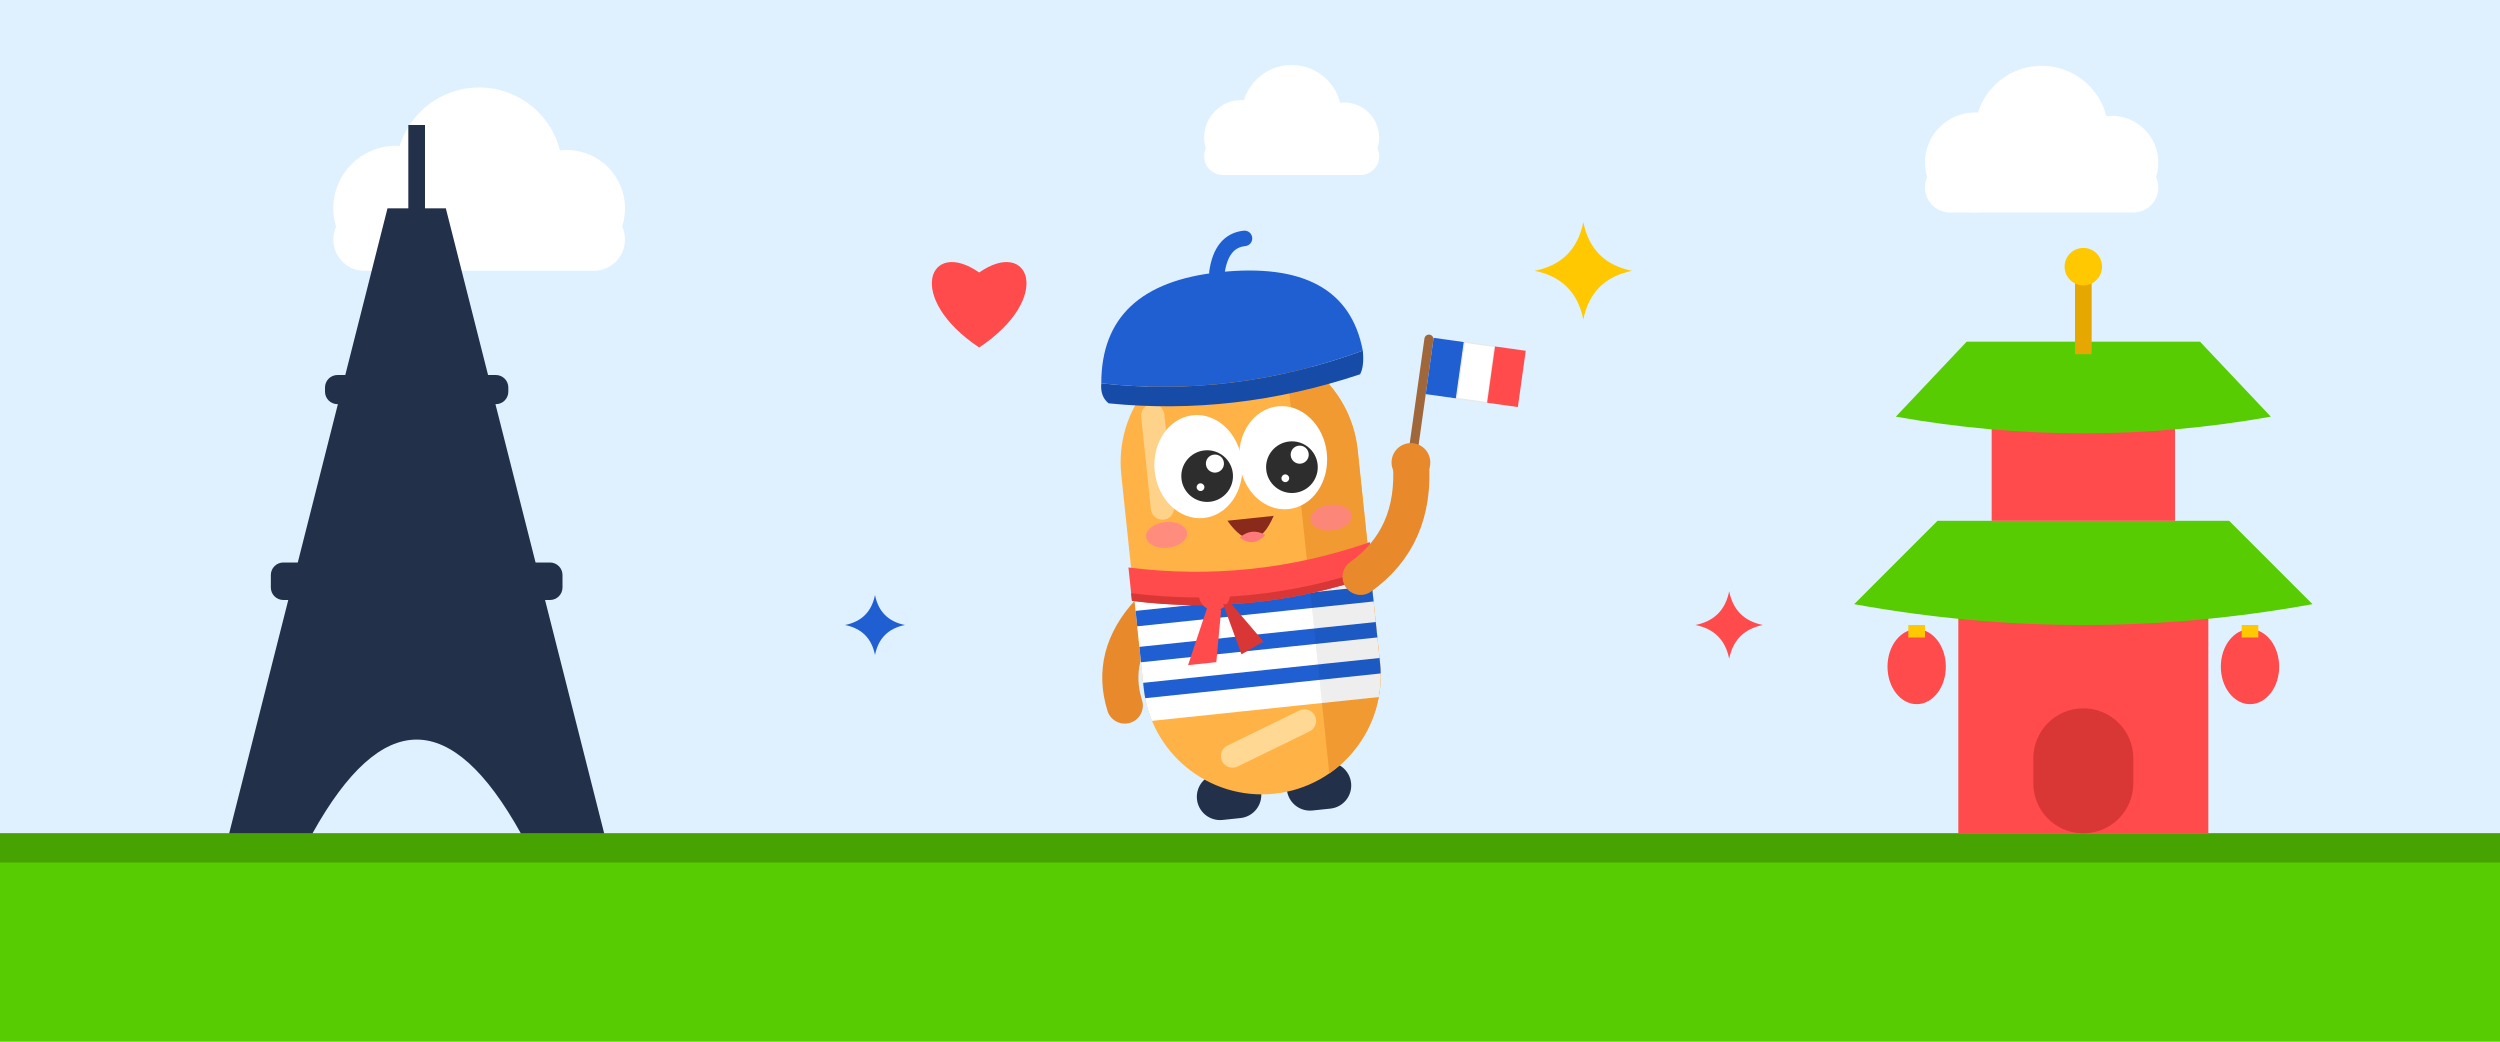
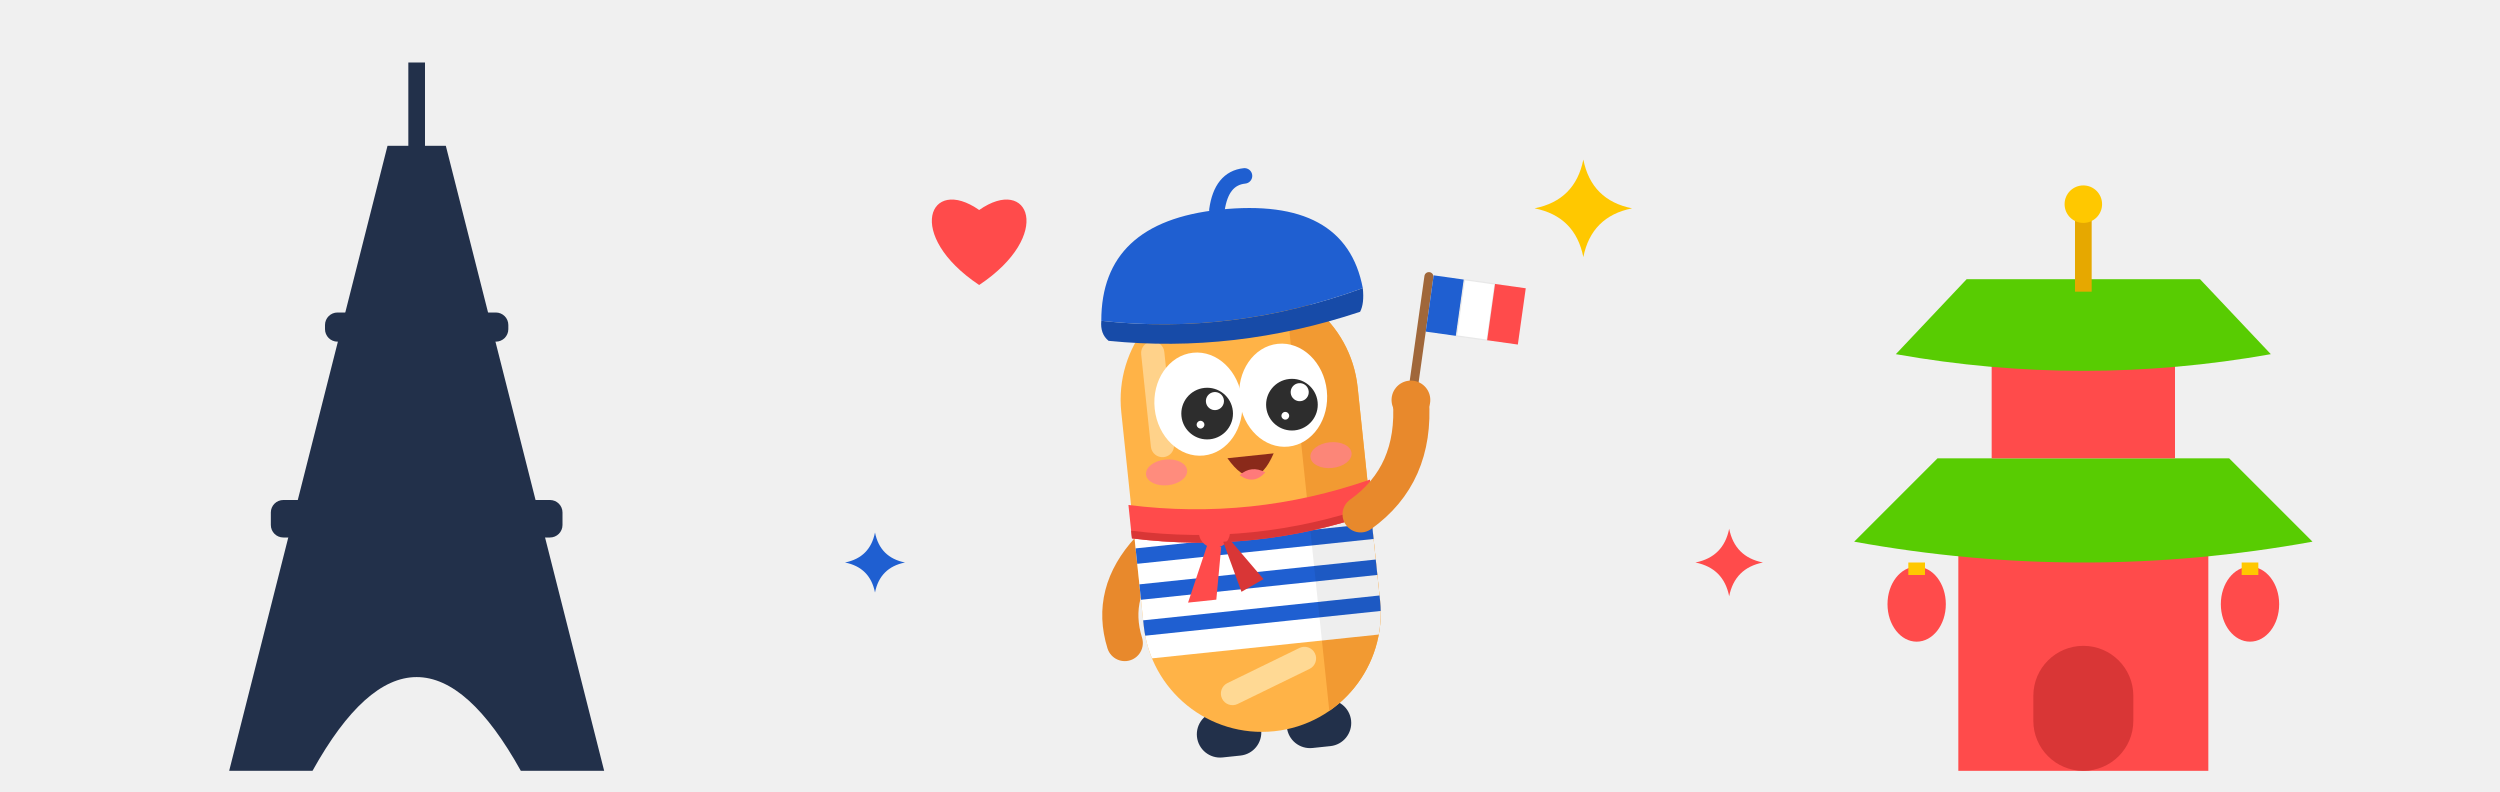
- <svg xmlns="http://www.w3.org/2000/svg" viewBox="0 0 1200 500" width="1200" height="500">
-   <rect width="1200" height="500" fill="#dff1ff" />
-   <g transform="translate(230 90) scale(1)" fill="#ffffff">
-     <circle cx="-40" cy="10" r="30" />
-     <circle cx="0" cy="-8" r="40" />
-     <circle cx="42" cy="10" r="28" />
-     <rect x="-70" y="10" width="140" height="30" rx="15" />
-   </g>
-   <g transform="translate(980 70) scale(0.8)" fill="#ffffff">
-     <circle cx="-40" cy="10" r="30" />
-     <circle cx="0" cy="-8" r="40" />
-     <circle cx="42" cy="10" r="28" />
-     <rect x="-70" y="10" width="140" height="30" rx="15" />
-   </g>
-   <g transform="translate(620 60) scale(0.6)" fill="#ffffff">
-     <circle cx="-40" cy="10" r="30" />
-     <circle cx="0" cy="-8" r="40" />
-     <circle cx="42" cy="10" r="28" />
-     <rect x="-70" y="10" width="140" height="30" rx="15" />
-   </g>
-   <rect y="400" width="1200" height="100" fill="#58cc02" />
-   <rect y="400" width="1200" height="14" fill="#46a302" />
+ <svg xmlns="http://www.w3.org/2000/svg" viewBox="0 30 1200 380" width="1200" height="380">
  <g transform="translate(200 400)">
    <path d="M-90 0 L-14 -300 H14 L90 0 H50 Q0 -90 -50 0 Z" fill="#22304a" />
    <rect x="-70" y="-130" width="140" height="18" rx="6" fill="#22304a" />
    <rect x="-44" y="-220" width="88" height="14" rx="6" fill="#22304a" />
    <rect x="-4" y="-340" width="8" height="44" fill="#22304a" />
  </g>
  <g transform="translate(1000 400)">
    <rect x="-60" y="-110" width="120" height="110" fill="#ff4b4b" />
    <rect x="-24" y="-60" width="48" height="60" rx="24" fill="#d93636" />
    <path d="M-110 -110 Q0 -90 110 -110 L70 -150 H-70 Z" fill="#58cc02" />
    <rect x="-44" y="-200" width="88" height="50" fill="#ff4b4b" />
    <path d="M-90 -200 Q0 -184 90 -200 L56 -236 H-56 Z" fill="#58cc02" />
    <rect x="-4" y="-270" width="8" height="40" fill="#e6a800" />
    <circle cx="0" cy="-272" r="9" fill="#ffc800" />
    <g fill="#ff4b4b">
      <ellipse cx="-80" cy="-80" rx="14" ry="18" />
      <ellipse cx="80" cy="-80" rx="14" ry="18" />
    </g>
    <g fill="#ffc800">
      <rect x="-84" y="-100" width="8" height="6" />
      <rect x="76" y="-100" width="8" height="6" />
    </g>
  </g>
  <path transform="translate(470 150) scale(1.2)" d="M0 14 C-30 -6 -20 -30 0 -16 C20 -30 30 -6 0 14 Z" fill="#ff4b4b" />
  <path transform="translate(760 130) scale(1.3)" d="M0 -18 Q3 -3 18 0 Q3 3 0 18 Q-3 3 -18 0 Q-3 -3 0 -18 Z" fill="#ffc800" />
  <path transform="translate(420 300) scale(0.8)" d="M0 -18 Q3 -3 18 0 Q3 3 0 18 Q-3 3 -18 0 Q-3 -3 0 -18 Z" fill="#1f5fd1" />
  <path transform="translate(830 300) scale(0.9)" d="M0 -18 Q3 -3 18 0 Q3 3 0 18 Q-3 3 -18 0 Q-3 -3 0 -18 Z" fill="#ff4b4b" />
  <g transform="translate(600 270) scale(0.62) rotate(-6)">
    <defs>
      <clipPath id="b0">
        <rect x="-92" y="-170" width="184" height="350" rx="92" />
      </clipPath>
    </defs>
    <rect x="-60" y="160" width="50" height="36" rx="18" fill="#22304a" />
    <rect x="10" y="160" width="50" height="36" rx="18" fill="#22304a" />
    <path d="M-82 30 Q-116 60 -108 100" fill="none" stroke="#e8892c" stroke-width="28" stroke-linecap="round" />
    <g clip-path="url(#b0)">
      <rect x="-92" y="-170" width="184" height="350" fill="#ffb347" />
      <rect x="44" y="-170" width="60" height="350" fill="#f29a32" />
      <rect x="-72" y="-130" width="18" height="90" rx="9" fill="#ffd28a" />
      <rect x="-92" y="10" width="184" height="104" fill="#ffffff" />
      <rect x="-92" y="28" width="184" height="12" fill="#1f5fd1" />
      <rect x="-92" y="56" width="184" height="12" fill="#1f5fd1" />
      <rect x="-92" y="84" width="184" height="12" fill="#1f5fd1" />
      <rect x="44" y="10" width="60" height="104" fill="#000" opacity=".07" />
      <rect x="-40" y="128" width="80" height="18" rx="9" fill="#ffd994" transform="rotate(-20 0 137)" />
    </g>
    <ellipse cx="-32" cy="-78" rx="34" ry="40" fill="#ffffff" />
    <ellipse cx="34" cy="-78" rx="34" ry="40" fill="#ffffff" />
    <circle cx="-26" cy="-70" r="20" fill="#2d2d2d" />
    <circle cx="40" cy="-70" r="20" fill="#2d2d2d" />
    <circle cx="-19" cy="-79" r="7" fill="#ffffff" />
    <circle cx="47" cy="-79" r="7" fill="#ffffff" />
    <circle cx="-32" cy="-62" r="3" fill="#ffffff" />
    <circle cx="34" cy="-62" r="3" fill="#ffffff" />
    <ellipse cx="-62" cy="-28" rx="16" ry="10" fill="#ff7f8f" opacity=".75" />
    <ellipse cx="66" cy="-28" rx="16" ry="10" fill="#ff7f8f" opacity=".75" />
    <path d="M-14 -34 Q4 -2 22 -34 Z" fill="#8a2a1a" />
    <path d="M-6 -20 Q4 -11 14 -20 Q4 -27 -6 -20 Z" fill="#ff7a7a" />
    <path d="M-94 -6 Q0 16 94 -6 V20 Q0 42 -94 20 Z" fill="#ff4b4b" />
    <path d="M-94 14 Q0 36 94 14 V20 Q0 42 -94 20 Z" fill="#d93636" />
    <circle cx="-30" cy="22" r="12" fill="#ff4b4b" />
    <path d="M-36 30 L-56 74 L-34 74 L-26 34 Z" fill="#ff4b4b" />
    <path d="M-24 30 L-14 70 L4 62 L-18 30 Z" fill="#d93636" />
    <path d="M-100 -150 Q-92 -226 0 -226 Q98 -226 104 -154 Q0 -128 -100 -150 Z" fill="#1f5fd1" />
    <path d="M-100 -150 Q0 -128 104 -154 Q104 -142 100 -136 Q0 -114 -96 -134 Q-102 -140 -100 -150 Z" fill="#174ba8" />
    <path d="M-2 -226 Q4 -250 22 -250" fill="none" stroke="#1f5fd1" stroke-width="12" stroke-linecap="round" />
    <path d="M84 20 Q130 -6 132 -64" fill="none" stroke="#e8892c" stroke-width="28" stroke-linecap="round" />
    <g transform="translate(132 -64)">
      <g transform="rotate(14)">
        <rect x="-3" y="-100" width="7" height="110" rx="3.5" fill="#a0673a" />
        <rect x="4" y="-98" width="24" height="44" fill="#1f5fd1" />
        <rect x="28" y="-98" width="24" height="44" fill="#ffffff" stroke="#e8e8e8" />
        <rect x="52" y="-98" width="24" height="44" fill="#ff4b4b" />
      </g>
    </g>
    <circle cx="132" cy="-64" r="15" fill="#e8892c" />
  </g>
</svg>
